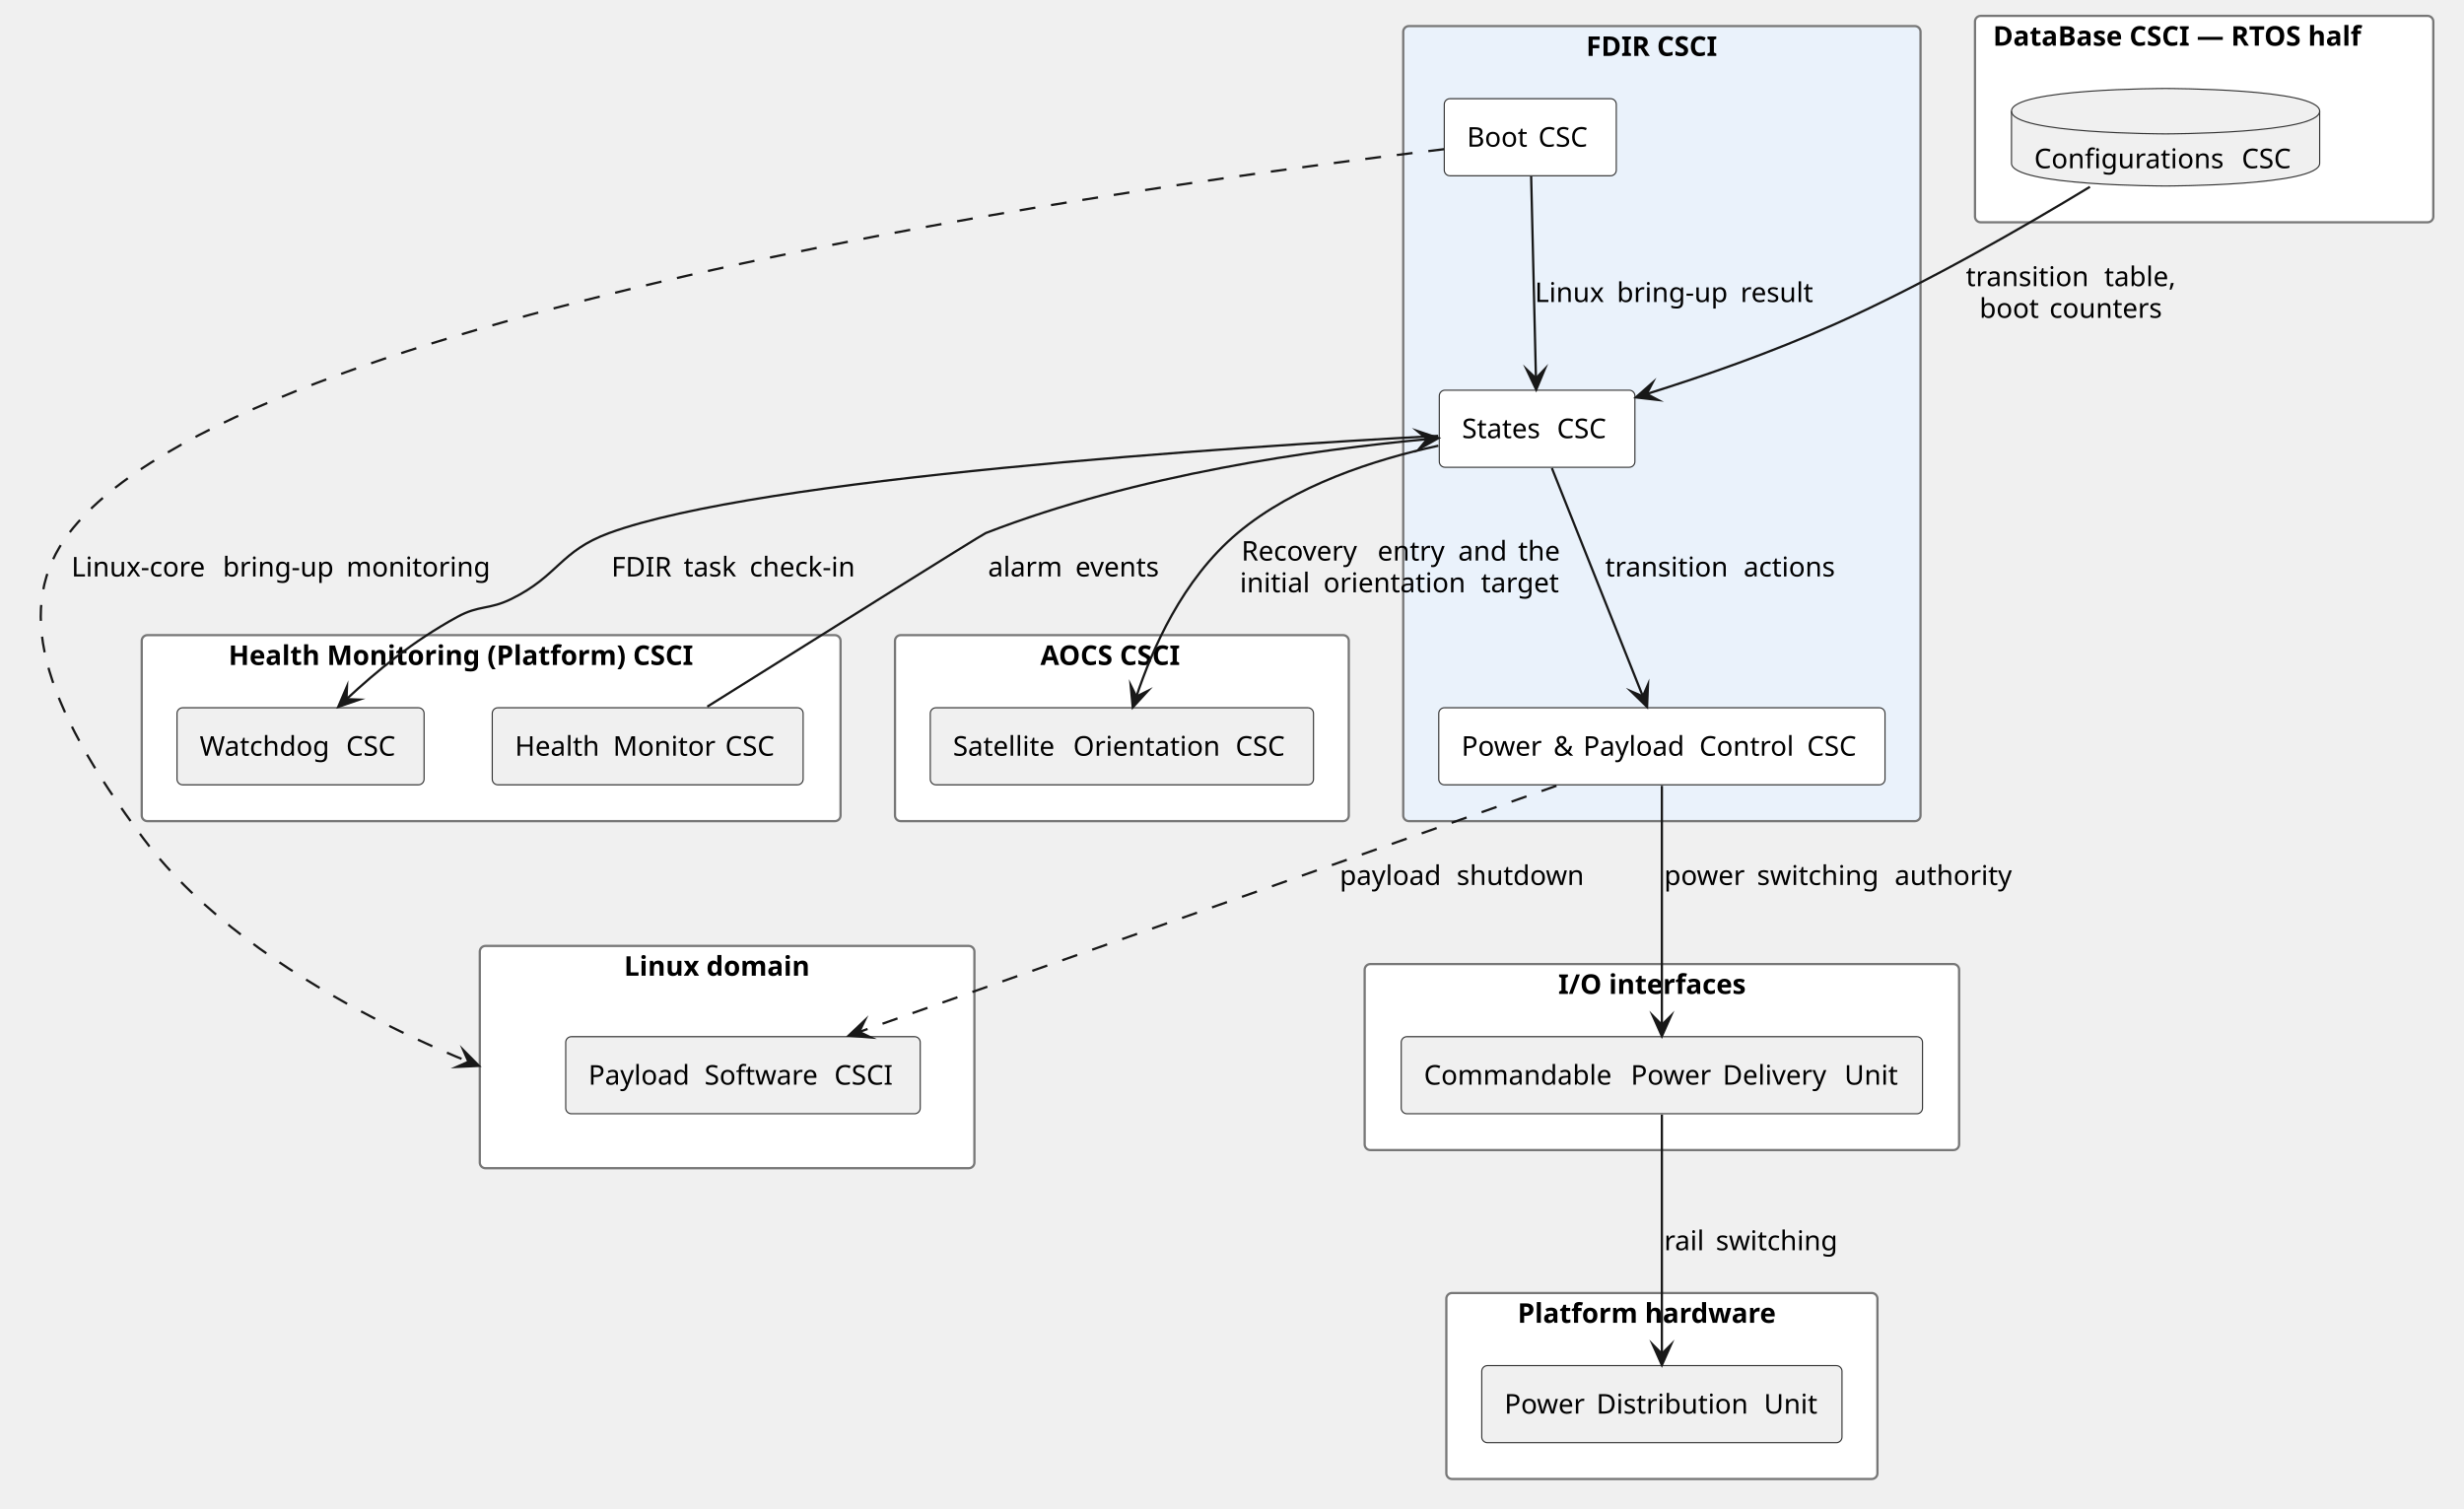
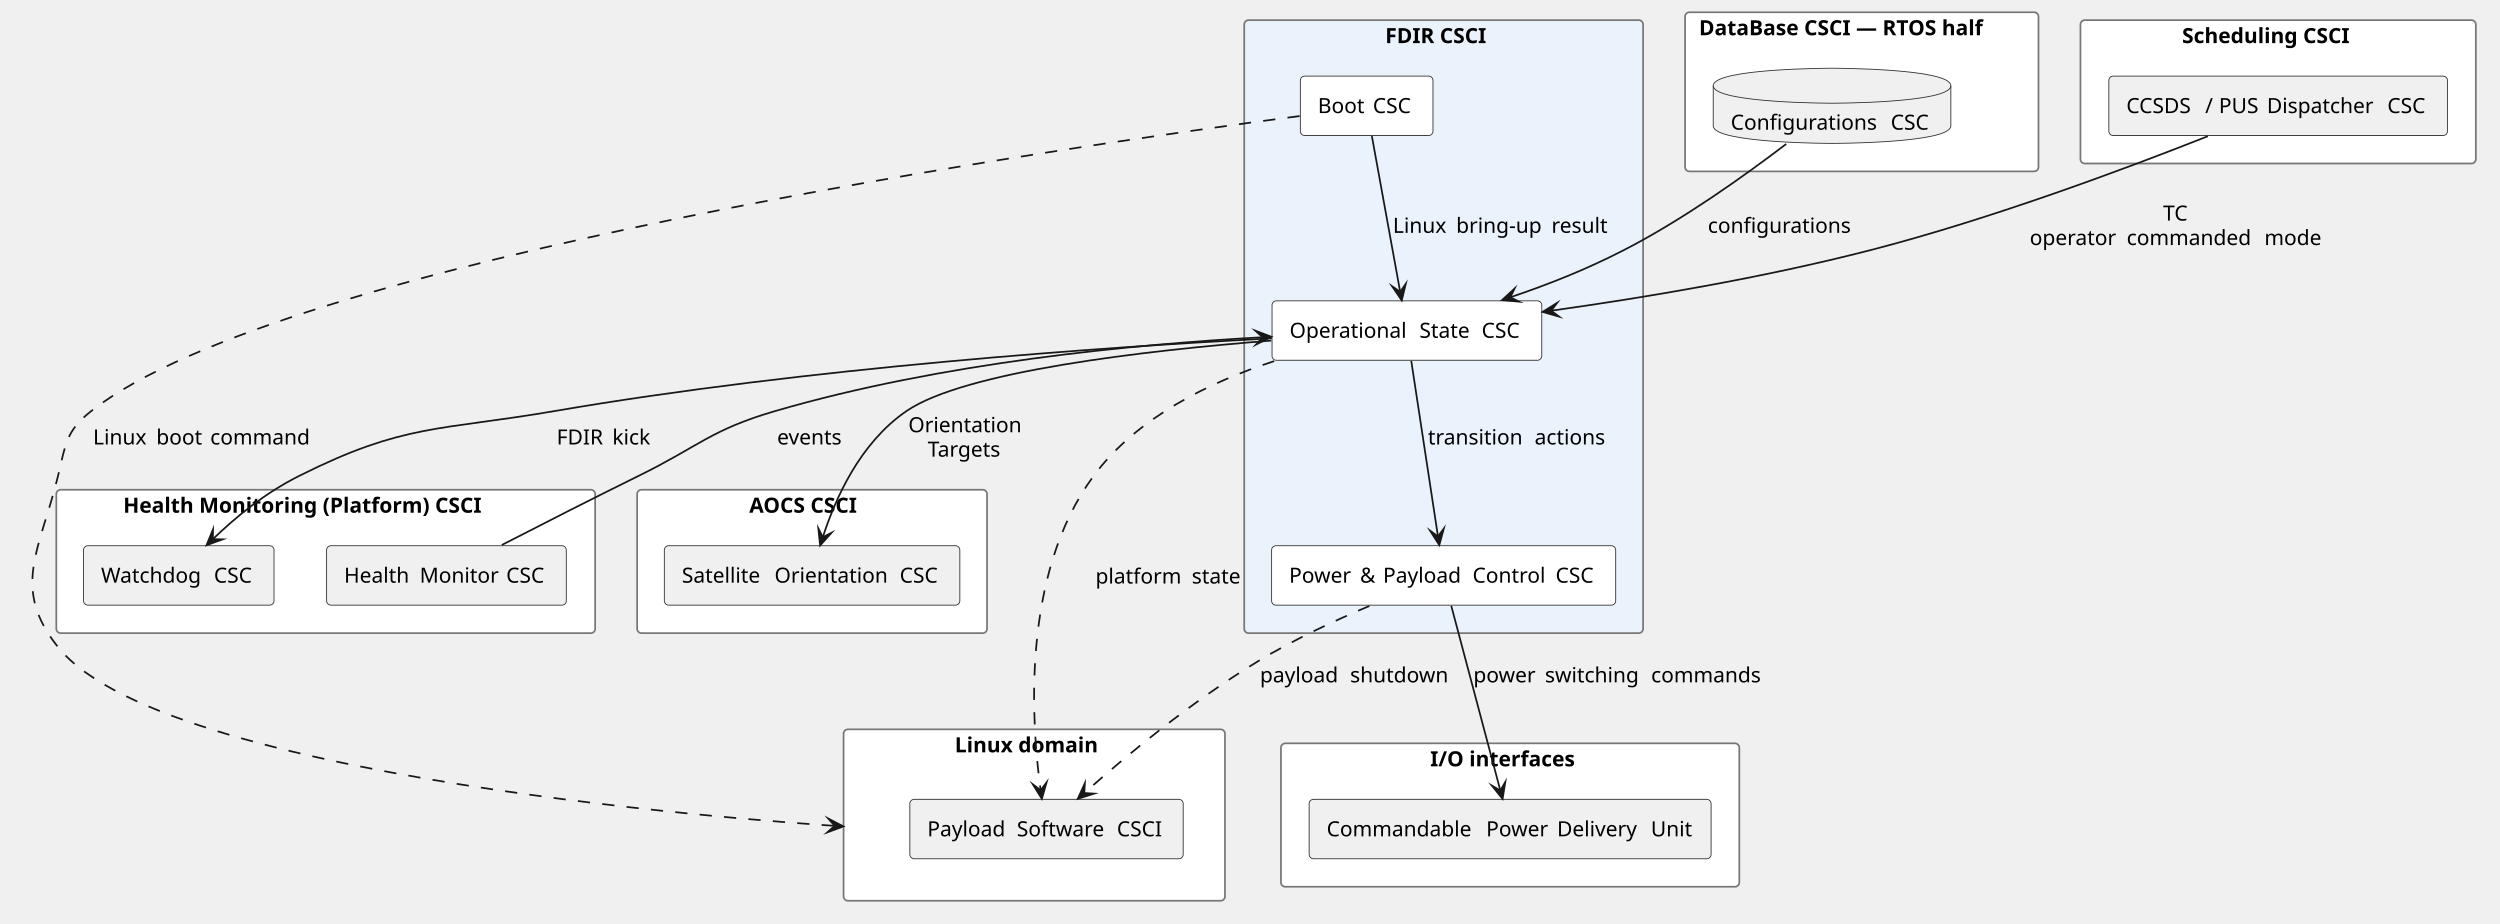
- <svg xmlns="http://www.w3.org/2000/svg" version="1.1" data-diagram-type="DESCRIPTION" style="width:1086px;height:665px;background:#FFFFFF;" width="1086px" height="665px" viewBox="0 0 1086 665" zoomAndPan="magnify" preserveAspectRatio="none" contentStyleType="text/css">
+ <svg xmlns="http://www.w3.org/2000/svg" version="1.1" data-diagram-type="DESCRIPTION" style="width:1429px;height:528px;background:#FFFFFF;" width="1429px" height="528px" viewBox="0 0 1429 528" zoomAndPan="magnify" preserveAspectRatio="none" contentStyleType="text/css">
  <defs />
  <g font-family="sans-serif" lengthAdjust="spacing">
-     <g class="cluster" data-qualified-name="FDIR" id="ent0001" data-source-line="27">
-       <rect x="618.47" y="11.5" width="228" height="350.4" fill="#EAF2FB" style="stroke:#777;stroke-width:1;" rx="2.5" ry="2.5" />
-       <text x="699.089" y="24.639" fill="#000" font-size="12" textLength="66.762" font-weight="700">FDIR CSCI</text>
+     <g class="cluster" data-qualified-name="FDIR" id="ent0001" data-source-line="21">
+       <rect x="711.19" y="11.5" width="228" height="350.4" fill="#EAF2FB" style="stroke:#777;stroke-width:1;" rx="2.5" ry="2.5" />
+       <text x="791.809" y="24.639" fill="#000" font-size="12" textLength="66.762" font-weight="700">FDIR CSCI</text>
    </g>
-     <g class="cluster" data-qualified-name="DBRT" id="ent0005" data-source-line="34">
-       <rect x="870.47" y="7" width="202" height="90.97" fill="#FFF" style="stroke:#777;stroke-width:1;" rx="2.5" ry="2.5" />
-       <text x="878.423" y="20.139" fill="#000" font-size="12" textLength="186.094" font-weight="700">DataBase CSCI — RTOS half</text>
+     <g class="cluster" data-qualified-name="DBRT" id="ent0005" data-source-line="27">
+       <rect x="963.19" y="7" width="202" height="90.96" fill="#FFF" style="stroke:#777;stroke-width:1;" rx="2.5" ry="2.5" />
+       <text x="971.143" y="20.139" fill="#000" font-size="12" textLength="186.094" font-weight="700">DataBase CSCI — RTOS half</text>
    </g>
-     <g class="cluster" data-qualified-name="HM" id="ent0007" data-source-line="37">
-       <rect x="62.47" y="279.93" width="308" height="81.97" fill="#FFF" style="stroke:#777;stroke-width:1;" rx="2.5" ry="2.5" />
-       <text x="100.715" y="293.069" fill="#000" font-size="12" textLength="231.51" font-weight="700">Health Monitoring (Platform) CSCI</text>
+     <g class="cluster" data-qualified-name="SCHED" id="ent0007" data-source-line="30">
+       <rect x="1189.19" y="11.5" width="226" height="81.96" fill="#FFF" style="stroke:#777;stroke-width:1;" rx="2.5" ry="2.5" />
+       <text x="1247.276" y="24.639" fill="#000" font-size="12" textLength="109.828" font-weight="700">Scheduling CSCI</text>
    </g>
-     <g class="cluster" data-qualified-name="IFACE" id="ent0010" data-source-line="41">
-       <rect x="601.47" y="424.9" width="262" height="81.97" fill="#FFF" style="stroke:#777;stroke-width:1;" rx="2.5" ry="2.5" />
-       <text x="686.776" y="438.039" fill="#000" font-size="12" textLength="91.389" font-weight="700">I/O interfaces</text>
+     <g class="cluster" data-qualified-name="HM" id="ent0009" data-source-line="33">
+       <rect x="32.19" y="279.93" width="308" height="81.97" fill="#FFF" style="stroke:#777;stroke-width:1;" rx="2.5" ry="2.5" />
+       <text x="70.435" y="293.069" fill="#000" font-size="12" textLength="231.51" font-weight="700">Health Monitoring (Platform) CSCI</text>
    </g>
-     <g class="cluster" data-qualified-name="AOCS" id="ent0012" data-source-line="44">
-       <rect x="394.47" y="279.93" width="200" height="81.97" fill="#FFF" style="stroke:#777;stroke-width:1;" rx="2.5" ry="2.5" />
-       <text x="458.552" y="293.069" fill="#000" font-size="12" textLength="71.836" font-weight="700">AOCS CSCI</text>
+     <g class="cluster" data-qualified-name="IFACE" id="ent0012" data-source-line="37">
+       <rect x="732.19" y="424.9" width="262" height="81.97" fill="#FFF" style="stroke:#777;stroke-width:1;" rx="2.5" ry="2.5" />
+       <text x="817.496" y="438.039" fill="#000" font-size="12" textLength="91.389" font-weight="700">I/O interfaces</text>
    </g>
-     <g class="cluster" data-qualified-name="LINDOM" id="ent0014" data-source-line="47">
-       <rect x="211.47" y="416.9" width="218" height="97.97" fill="#FFF" style="stroke:#777;stroke-width:1;" rx="2.5" ry="2.5" />
-       <text x="275.042" y="430.039" fill="#000" font-size="12" textLength="90.855" font-weight="700">Linux domain</text>
+     <g class="cluster" data-qualified-name="AOCS" id="ent0014" data-source-line="40">
+       <rect x="364.19" y="279.93" width="200" height="81.97" fill="#FFF" style="stroke:#777;stroke-width:1;" rx="2.5" ry="2.5" />
+       <text x="428.272" y="293.069" fill="#000" font-size="12" textLength="71.836" font-weight="700">AOCS CSCI</text>
    </g>
-     <g class="cluster" data-qualified-name="PHW" id="ent0016" data-source-line="50">
-       <rect x="637.47" y="569.87" width="190" height="81.97" fill="#FFF" style="stroke:#777;stroke-width:1;" rx="2.5" ry="2.5" />
-       <text x="668.872" y="583.009" fill="#000" font-size="12" textLength="127.195" font-weight="700">Platform hardware</text>
+     <g class="cluster" data-qualified-name="LINDOM" id="ent0016" data-source-line="43">
+       <rect x="482.19" y="416.9" width="218" height="97.97" fill="#FFF" style="stroke:#777;stroke-width:1;" rx="2.5" ry="2.5" />
+       <text x="545.762" y="430.039" fill="#000" font-size="12" textLength="90.855" font-weight="700">Linux domain</text>
    </g>
-     <g class="entity" data-qualified-name="FDIR.BOOT" id="ent0002" data-source-line="28">
-       <rect x="636.56" y="43.5" width="75.811" height="33.969" fill="#FFF" style="stroke:#333;stroke-width:0.5;" rx="2.5" ry="2.5" />
-       <text x="646.56" y="64.639" fill="#000" font-size="12" textLength="27.621">Boot</text>
-       <text x="674.181" y="64.639" fill="#000" font-size="12"> </text>
-       <text x="677.996" y="64.639" fill="#000" font-size="12" textLength="24.375">CSC</text>
+     <g class="entity" data-qualified-name="FDIR.BOOT" id="ent0002" data-source-line="22">
+       <rect x="743.28" y="43.5" width="75.811" height="33.969" fill="#FFF" style="stroke:#333;stroke-width:0.5;" rx="2.5" ry="2.5" />
+       <text x="753.28" y="64.639" fill="#000" font-size="12" textLength="27.621">Boot</text>
+       <text x="780.901" y="64.639" fill="#000" font-size="12"> </text>
+       <text x="784.716" y="64.639" fill="#000" font-size="12" textLength="24.375">CSC</text>
    </g>
-     <g class="entity" data-qualified-name="FDIR.STATES" id="ent0003" data-source-line="29">
-       <rect x="634.37" y="171.97" width="86.205" height="33.969" fill="#FFF" style="stroke:#333;stroke-width:0.5;" rx="2.5" ry="2.5" />
-       <text x="644.37" y="193.109" fill="#000" font-size="12" textLength="38.016">States</text>
-       <text x="682.386" y="193.109" fill="#000" font-size="12"> </text>
-       <text x="686.2" y="193.109" fill="#000" font-size="12" textLength="24.375">CSC</text>
+     <g class="entity" data-qualified-name="FDIR.STATES" id="ent0003" data-source-line="23">
+       <rect x="727.1" y="171.96" width="154.174" height="33.969" fill="#FFF" style="stroke:#333;stroke-width:0.5;" rx="2.5" ry="2.5" />
+       <text x="737.1" y="193.099" fill="#000" font-size="12" textLength="70.406">Operational</text>
+       <text x="807.506" y="193.099" fill="#000" font-size="12"> </text>
+       <text x="811.321" y="193.099" fill="#000" font-size="12" textLength="31.764">State</text>
+       <text x="843.084" y="193.099" fill="#000" font-size="12"> </text>
+       <text x="846.899" y="193.099" fill="#000" font-size="12" textLength="24.375">CSC</text>
    </g>
-     <g class="entity" data-qualified-name="FDIR.PPC" id="ent0004" data-source-line="30">
-       <rect x="634.13" y="311.93" width="196.678" height="33.969" fill="#FFF" style="stroke:#333;stroke-width:0.5;" rx="2.5" ry="2.5" />
-       <text x="644.13" y="333.069" fill="#000" font-size="12" textLength="36.709">Power</text>
-       <text x="680.839" y="333.069" fill="#000" font-size="12"> </text>
-       <text x="684.653" y="333.069" fill="#000" font-size="12">&amp;</text>
-       <text x="694.011" y="333.069" fill="#000" font-size="12"> </text>
-       <text x="697.825" y="333.069" fill="#000" font-size="12" textLength="47.338">Payload</text>
-       <text x="745.163" y="333.069" fill="#000" font-size="12"> </text>
-       <text x="748.978" y="333.069" fill="#000" font-size="12" textLength="43.641">Control</text>
-       <text x="792.618" y="333.069" fill="#000" font-size="12"> </text>
-       <text x="796.433" y="333.069" fill="#000" font-size="12" textLength="24.375">CSC</text>
+     <g class="entity" data-qualified-name="FDIR.PPC" id="ent0004" data-source-line="24">
+       <rect x="726.85" y="311.93" width="196.678" height="33.969" fill="#FFF" style="stroke:#333;stroke-width:0.5;" rx="2.5" ry="2.5" />
+       <text x="736.85" y="333.069" fill="#000" font-size="12" textLength="36.709">Power</text>
+       <text x="773.559" y="333.069" fill="#000" font-size="12"> </text>
+       <text x="777.373" y="333.069" fill="#000" font-size="12">&amp;</text>
+       <text x="786.731" y="333.069" fill="#000" font-size="12"> </text>
+       <text x="790.545" y="333.069" fill="#000" font-size="12" textLength="47.338">Payload</text>
+       <text x="837.883" y="333.069" fill="#000" font-size="12"> </text>
+       <text x="841.698" y="333.069" fill="#000" font-size="12" textLength="43.641">Control</text>
+       <text x="885.338" y="333.069" fill="#000" font-size="12"> </text>
+       <text x="889.153" y="333.069" fill="#000" font-size="12" textLength="24.375">CSC</text>
    </g>
-     <g class="entity" data-qualified-name="DBRT.CFG" id="ent0006" data-source-line="35">
-       <path d="M886.56,49 C886.56,39 954.471,39 954.471,39 C954.471,39 1022.382,39 1022.382,49 L1022.382,71.969 C1022.382,81.969 954.471,81.969 954.471,81.969 C954.471,81.969 886.56,81.969 886.56,71.969 L886.56,49" style="stroke:#333;stroke-width:0.5;" fill="#F0F0F0" />
-       <path d="M886.56,49 C886.56,59 954.471,59 954.471,59 C954.471,59 1022.382,59 1022.382,49" style="stroke:#333;stroke-width:0.5;" fill="none" />
-       <text x="896.56" y="74.139" fill="#000" font-size="12" textLength="87.633">Configurations</text>
-       <text x="984.193" y="74.139" fill="#000" font-size="12"> </text>
-       <text x="988.007" y="74.139" fill="#000" font-size="12" textLength="24.375">CSC</text>
+     <g class="entity" data-qualified-name="DBRT.CFG" id="ent0006" data-source-line="28">
+       <path d="M979.28,49 C979.28,39 1047.191,39 1047.191,39 C1047.191,39 1115.102,39 1115.102,49 L1115.102,71.969 C1115.102,81.969 1047.191,81.969 1047.191,81.969 C1047.191,81.969 979.28,81.969 979.28,71.969 L979.28,49" style="stroke:#333;stroke-width:0.5;" fill="#F0F0F0" />
+       <path d="M979.28,49 C979.28,59 1047.191,59 1047.191,59 C1047.191,59 1115.102,59 1115.102,49" style="stroke:#333;stroke-width:0.5;" fill="none" />
+       <text x="989.28" y="74.139" fill="#000" font-size="12" textLength="87.633">Configurations</text>
+       <text x="1076.913" y="74.139" fill="#000" font-size="12"> </text>
+       <text x="1080.727" y="74.139" fill="#000" font-size="12" textLength="24.375">CSC</text>
    </g>
-     <g class="entity" data-qualified-name="HM.HMON" id="ent0008" data-source-line="38">
-       <rect x="216.96" y="311.93" width="137.023" height="33.969" fill="#F0F0F0" style="stroke:#333;stroke-width:0.5;" rx="2.5" ry="2.5" />
-       <text x="226.96" y="333.069" fill="#000" font-size="12" textLength="39.404">Health</text>
-       <text x="266.364" y="333.069" fill="#000" font-size="12"> </text>
-       <text x="270.179" y="333.069" fill="#000" font-size="12" textLength="45.615">Monitor</text>
-       <text x="315.794" y="333.069" fill="#000" font-size="12"> </text>
-       <text x="319.608" y="333.069" fill="#000" font-size="12" textLength="24.375">CSC</text>
+     <g class="entity" data-qualified-name="SCHED.CCSDS" id="ent0008" data-source-line="31">
+       <rect x="1205.41" y="43.5" width="193.566" height="33.969" fill="#F0F0F0" style="stroke:#333;stroke-width:0.5;" rx="2.5" ry="2.5" />
+       <text x="1215.41" y="64.639" fill="#000" font-size="12" textLength="41.232">CCSDS</text>
+       <text x="1256.642" y="64.639" fill="#000" font-size="12"> </text>
+       <text x="1260.457" y="64.639" fill="#000" font-size="12">/</text>
+       <text x="1264.5" y="64.639" fill="#000" font-size="12"> </text>
+       <text x="1268.314" y="64.639" fill="#000" font-size="12" textLength="23.637">PUS</text>
+       <text x="1291.951" y="64.639" fill="#000" font-size="12"> </text>
+       <text x="1295.765" y="64.639" fill="#000" font-size="12" textLength="65.021">Dispatcher</text>
+       <text x="1360.787" y="64.639" fill="#000" font-size="12"> </text>
+       <text x="1364.601" y="64.639" fill="#000" font-size="12" textLength="24.375">CSC</text>
    </g>
-     <g class="entity" data-qualified-name="HM.WD" id="ent0009" data-source-line="39">
-       <rect x="78.02" y="311.93" width="108.893" height="33.969" fill="#F0F0F0" style="stroke:#333;stroke-width:0.5;" rx="2.5" ry="2.5" />
-       <text x="88.02" y="333.069" fill="#000" font-size="12" textLength="60.703">Watchdog</text>
-       <text x="148.723" y="333.069" fill="#000" font-size="12"> </text>
-       <text x="152.538" y="333.069" fill="#000" font-size="12" textLength="24.375">CSC</text>
+     <g class="entity" data-qualified-name="HM.HMON" id="ent0010" data-source-line="34">
+       <rect x="186.68" y="311.93" width="137.023" height="33.969" fill="#F0F0F0" style="stroke:#333;stroke-width:0.5;" rx="2.5" ry="2.5" />
+       <text x="196.68" y="333.069" fill="#000" font-size="12" textLength="39.404">Health</text>
+       <text x="236.084" y="333.069" fill="#000" font-size="12"> </text>
+       <text x="239.899" y="333.069" fill="#000" font-size="12" textLength="45.615">Monitor</text>
+       <text x="285.514" y="333.069" fill="#000" font-size="12"> </text>
+       <text x="289.328" y="333.069" fill="#000" font-size="12" textLength="24.375">CSC</text>
    </g>
-     <g class="entity" data-qualified-name="IFACE.PDUIF" id="ent0011" data-source-line="42">
-       <rect x="617.59" y="456.9" width="229.754" height="33.969" fill="#F0F0F0" style="stroke:#333;stroke-width:0.5;" rx="2.5" ry="2.5" />
-       <text x="627.59" y="478.039" fill="#000" font-size="12" textLength="87.363">Commandable</text>
-       <text x="714.953" y="478.039" fill="#000" font-size="12"> </text>
-       <text x="718.768" y="478.039" fill="#000" font-size="12" textLength="36.709">Power</text>
-       <text x="755.477" y="478.039" fill="#000" font-size="12"> </text>
-       <text x="759.291" y="478.039" fill="#000" font-size="12" textLength="49.811">Delivery</text>
-       <text x="809.102" y="478.039" fill="#000" font-size="12"> </text>
-       <text x="812.916" y="478.039" fill="#000" font-size="12" textLength="24.428">Unit</text>
+     <g class="entity" data-qualified-name="HM.WD" id="ent0011" data-source-line="35">
+       <rect x="47.74" y="311.93" width="108.893" height="33.969" fill="#F0F0F0" style="stroke:#333;stroke-width:0.5;" rx="2.5" ry="2.5" />
+       <text x="57.74" y="333.069" fill="#000" font-size="12" textLength="60.703">Watchdog</text>
+       <text x="118.443" y="333.069" fill="#000" font-size="12"> </text>
+       <text x="122.258" y="333.069" fill="#000" font-size="12" textLength="24.375">CSC</text>
    </g>
-     <g class="entity" data-qualified-name="AOCS.SATORIENT" id="ent0013" data-source-line="45">
-       <rect x="410.02" y="311.93" width="168.898" height="33.969" fill="#F0F0F0" style="stroke:#333;stroke-width:0.5;" rx="2.5" ry="2.5" />
-       <text x="420.02" y="333.069" fill="#000" font-size="12" textLength="49.148">Satellite</text>
-       <text x="469.168" y="333.069" fill="#000" font-size="12"> </text>
-       <text x="472.983" y="333.069" fill="#000" font-size="12" textLength="67.746">Orientation</text>
-       <text x="540.729" y="333.069" fill="#000" font-size="12"> </text>
-       <text x="544.543" y="333.069" fill="#000" font-size="12" textLength="24.375">CSC</text>
+     <g class="entity" data-qualified-name="IFACE.PDUIF" id="ent0013" data-source-line="38">
+       <rect x="748.31" y="456.9" width="229.754" height="33.969" fill="#F0F0F0" style="stroke:#333;stroke-width:0.5;" rx="2.5" ry="2.5" />
+       <text x="758.31" y="478.039" fill="#000" font-size="12" textLength="87.363">Commandable</text>
+       <text x="845.673" y="478.039" fill="#000" font-size="12"> </text>
+       <text x="849.488" y="478.039" fill="#000" font-size="12" textLength="36.709">Power</text>
+       <text x="886.197" y="478.039" fill="#000" font-size="12"> </text>
+       <text x="890.011" y="478.039" fill="#000" font-size="12" textLength="49.811">Delivery</text>
+       <text x="939.822" y="478.039" fill="#000" font-size="12"> </text>
+       <text x="943.636" y="478.039" fill="#000" font-size="12" textLength="24.428">Unit</text>
    </g>
-     <g class="entity" data-qualified-name="LINDOM.PAY" id="ent0015" data-source-line="48">
-       <rect x="249.34" y="456.9" width="156.254" height="33.969" fill="#F0F0F0" style="stroke:#333;stroke-width:0.5;" rx="2.5" ry="2.5" />
-       <text x="259.34" y="478.039" fill="#000" font-size="12" textLength="47.338">Payload</text>
-       <text x="306.678" y="478.039" fill="#000" font-size="12"> </text>
-       <text x="310.492" y="478.039" fill="#000" font-size="12" textLength="53.373">Software</text>
-       <text x="363.865" y="478.039" fill="#000" font-size="12"> </text>
-       <text x="367.68" y="478.039" fill="#000" font-size="12" textLength="27.914">CSCI</text>
+     <g class="entity" data-qualified-name="AOCS.SATORIENT" id="ent0015" data-source-line="41">
+       <rect x="379.74" y="311.93" width="168.898" height="33.969" fill="#F0F0F0" style="stroke:#333;stroke-width:0.5;" rx="2.5" ry="2.5" />
+       <text x="389.74" y="333.069" fill="#000" font-size="12" textLength="49.148">Satellite</text>
+       <text x="438.888" y="333.069" fill="#000" font-size="12"> </text>
+       <text x="442.703" y="333.069" fill="#000" font-size="12" textLength="67.746">Orientation</text>
+       <text x="510.449" y="333.069" fill="#000" font-size="12"> </text>
+       <text x="514.263" y="333.069" fill="#000" font-size="12" textLength="24.375">CSC</text>
    </g>
-     <g class="entity" data-qualified-name="PHW.PDUHW" id="ent0017" data-source-line="51">
-       <rect x="653.08" y="601.87" width="158.773" height="33.969" fill="#F0F0F0" style="stroke:#333;stroke-width:0.5;" rx="2.5" ry="2.5" />
-       <text x="663.08" y="623.009" fill="#000" font-size="12" textLength="36.709">Power</text>
-       <text x="699.789" y="623.009" fill="#000" font-size="12"> </text>
-       <text x="703.603" y="623.009" fill="#000" font-size="12" textLength="70.008">Distribution</text>
-       <text x="773.611" y="623.009" fill="#000" font-size="12"> </text>
-       <text x="777.426" y="623.009" fill="#000" font-size="12" textLength="24.428">Unit</text>
+     <g class="entity" data-qualified-name="LINDOM.PAY" id="ent0017" data-source-line="44">
+       <rect x="520.06" y="456.9" width="156.254" height="33.969" fill="#F0F0F0" style="stroke:#333;stroke-width:0.5;" rx="2.5" ry="2.5" />
+       <text x="530.06" y="478.039" fill="#000" font-size="12" textLength="47.338">Payload</text>
+       <text x="577.398" y="478.039" fill="#000" font-size="12"> </text>
+       <text x="581.212" y="478.039" fill="#000" font-size="12" textLength="53.373">Software</text>
+       <text x="634.585" y="478.039" fill="#000" font-size="12"> </text>
+       <text x="638.4" y="478.039" fill="#000" font-size="12" textLength="27.914">CSCI</text>
    </g>
-     <g class="link" data-entity-1="ent0002" data-entity-2="ent0003" id="lnk18" data-source-line="55" data-link-type="dependency">
-       <path d="M674.85,77.76 C675.43,102.04 676.393,142.491 676.963,166.741" style="stroke:#181818;stroke-width:1;" fill="none" id="BOOT-to-STATES" />
-       <polygon points="677.08,171.74,680.867,162.648,676.963,166.741,672.87,162.836,677.08,171.74" fill="#181818" style="stroke:#181818;stroke-width:1;stroke-linejoin:miter;stroke-miterlimit:10;" />
-       <text x="676.47" y="133.109" fill="#000" font-size="12" textLength="32.332">Linux</text>
-       <text x="708.802" y="133.109" fill="#000" font-size="12"> </text>
-       <text x="712.616" y="133.109" fill="#000" font-size="12" textLength="50.66">bring-up</text>
-       <text x="763.277" y="133.109" fill="#000" font-size="12"> </text>
-       <text x="767.091" y="133.109" fill="#000" font-size="12" textLength="34.213">result</text>
+     <g class="link" data-entity-1="ent0002" data-entity-2="ent0003" id="lnk18" data-source-line="46" data-link-type="dependency">
+       <path d="M784.15,77.75 C788.57,102.04 795.935,142.571 800.345,166.821" style="stroke:#181818;stroke-width:1;" fill="none" id="BOOT-to-STATES" />
+       <polygon points="801.24,171.74,803.565,162.17,800.345,166.821,795.694,163.601,801.24,171.74" fill="#181818" style="stroke:#181818;stroke-width:1;stroke-linejoin:miter;stroke-miterlimit:10;" />
+       <text x="796.19" y="133.099" fill="#000" font-size="12" textLength="32.332">Linux</text>
+       <text x="828.522" y="133.099" fill="#000" font-size="12"> </text>
+       <text x="832.336" y="133.099" fill="#000" font-size="12" textLength="50.66">bring-up</text>
+       <text x="882.997" y="133.099" fill="#000" font-size="12"> </text>
+       <text x="886.811" y="133.099" fill="#000" font-size="12" textLength="34.213">result</text>
    </g>
-     <g class="link" data-entity-1="ent0003" data-entity-2="ent0004" id="lnk19" data-source-line="56" data-link-type="dependency">
-       <path d="M683.99,206.32 C694.58,232.87 713.518,280.385 724.098,306.925" style="stroke:#181818;stroke-width:1;" fill="none" id="STATES-to-PPC" />
-       <polygon points="725.95,311.57,726.333,301.729,724.098,306.925,718.902,304.691,725.95,311.57" fill="#181818" style="stroke:#181818;stroke-width:1;stroke-linejoin:miter;stroke-miterlimit:10;" />
-       <text x="707.47" y="254.069" fill="#000" font-size="12" textLength="57.17">transition</text>
-       <text x="764.64" y="254.069" fill="#000" font-size="12"> </text>
-       <text x="768.454" y="254.069" fill="#000" font-size="12" textLength="43.189">actions</text>
+     <g class="link" data-entity-1="ent0003" data-entity-2="ent0004" id="lnk19" data-source-line="47" data-link-type="dependency">
+       <path d="M806.68,206.32 C810.72,232.87 817.908,280.087 821.948,306.627" style="stroke:#181818;stroke-width:1;" fill="none" id="STATES-to-PPC" />
+       <polygon points="822.7,311.57,825.3,302.071,821.948,306.627,817.391,303.274,822.7,311.57" fill="#181818" style="stroke:#181818;stroke-width:1;stroke-linejoin:miter;stroke-miterlimit:10;" />
+       <text x="816.19" y="254.069" fill="#000" font-size="12" textLength="57.17">transition</text>
+       <text x="873.36" y="254.069" fill="#000" font-size="12"> </text>
+       <text x="877.174" y="254.069" fill="#000" font-size="12" textLength="43.189">actions</text>
    </g>
-     <g class="link" data-entity-1="ent0006" data-entity-2="ent0003" id="lnk20" data-source-line="59" data-link-type="dependency">
-       <path d="M921.13,82.34 C892.1,99.96 848.49,125.1 808.47,142.97 C780.03,155.66 751.61,165.52 725.76,173.65" style="stroke:#181818;stroke-width:1;" fill="none" id="CFG-to-STATES" />
-       <polygon points="720.99,175.15,730.775,176.266,725.76,173.65,728.375,168.634,720.99,175.15" fill="#181818" style="stroke:#181818;stroke-width:1;stroke-linejoin:miter;stroke-miterlimit:10;" />
-       <text x="866.47" y="126.109" fill="#000" font-size="12" textLength="57.17">transition</text>
-       <text x="923.64" y="126.109" fill="#000" font-size="12"> </text>
-       <text x="927.454" y="126.109" fill="#000" font-size="12" textLength="34.207">table,</text>
-       <text x="872.444" y="140.077" fill="#000" font-size="12" textLength="27.006">boot</text>
-       <text x="899.449" y="140.077" fill="#000" font-size="12"> </text>
-       <text x="903.264" y="140.077" fill="#000" font-size="12" textLength="52.424">counters</text>
+     <g class="link" data-entity-1="ent0006" data-entity-2="ent0003" id="lnk20" data-source-line="49" data-link-type="dependency">
+       <path d="M1020.99,82.29 C997.65,100.12 962.05,125.58 928.19,142.96 C906.19,154.26 885.414,162.422 863.274,169.942" style="stroke:#181818;stroke-width:1;" fill="none" id="CFG-to-STATES" />
+       <polygon points="858.54,171.55,868.348,172.443,863.274,169.942,865.775,164.868,858.54,171.55" fill="#181818" style="stroke:#181818;stroke-width:1;stroke-linejoin:miter;stroke-miterlimit:10;" />
+       <text x="976.19" y="133.099" fill="#000" font-size="12" textLength="85.852">configurations</text>
    </g>
-     <g class="link" data-entity-1="ent0008" data-entity-2="ent0003" id="lnk21" data-source-line="60" data-link-type="dependency">
-       <path d="M311.74,311.44 C354.07,284.9 432.81,235.58 434.47,234.93 C501.26,208.99 579.342,198.219 629.022,193.539" style="stroke:#181818;stroke-width:1;" fill="none" id="HMON-to-STATES" />
-       <polygon points="634,193.07,624.665,189.932,629.022,193.539,625.415,197.896,634,193.07" fill="#181818" style="stroke:#181818;stroke-width:1;stroke-linejoin:miter;stroke-miterlimit:10;" />
-       <text x="435.47" y="254.069" fill="#000" font-size="12" textLength="34.664">alarm</text>
-       <text x="470.134" y="254.069" fill="#000" font-size="12"> </text>
-       <text x="473.949" y="254.069" fill="#000" font-size="12" textLength="40.43">events</text>
+     <g class="link" data-entity-1="ent0008" data-entity-2="ent0003" id="lnk21" data-source-line="50" data-link-type="dependency">
+       <path d="M1262,77.86 C1216.06,96.04 1138.28,125.15 1069.19,142.96 C1006.94,159.01 939.911,170.114 886.691,177.594" style="stroke:#181818;stroke-width:1;" fill="none" id="CCSDS-to-STATES" />
+       <polygon points="881.74,178.29,891.209,180.998,886.691,177.594,890.096,173.076,881.74,178.29" fill="#181818" style="stroke:#181818;stroke-width:1;stroke-linejoin:miter;stroke-miterlimit:10;" />
+       <text x="1236.418" y="126.099" fill="#000" font-size="12" textLength="15.709">TC</text>
+       <text x="1160.19" y="140.067" fill="#000" font-size="12" textLength="51.609">operator</text>
+       <text x="1211.799" y="140.067" fill="#000" font-size="12"> </text>
+       <text x="1215.614" y="140.067" fill="#000" font-size="12" textLength="74.895">commanded</text>
+       <text x="1290.508" y="140.067" fill="#000" font-size="12"> </text>
+       <text x="1294.323" y="140.067" fill="#000" font-size="12" textLength="34.031">mode</text>
    </g>
-     <g class="link" data-entity-1="ent0003" data-entity-2="ent0009" id="lnk22" data-source-line="61" data-link-type="dependency">
-       <path d="M633.88,192.1 C542.69,197.03 334.78,210.62 268.47,234.93 C246.83,242.87 246.15,253.75 225.47,263.93 C215.38,268.9 211.33,266.53 201.47,271.93 C181.86,282.69 165.982,295.815 152.732,308.135" style="stroke:#181818;stroke-width:1;" fill="none" id="STATES-to-WD" />
-       <polygon points="149.07,311.54,158.385,308.341,152.732,308.135,152.937,302.482,149.07,311.54" fill="#181818" style="stroke:#181818;stroke-width:1;stroke-linejoin:miter;stroke-miterlimit:10;" />
-       <text x="269.47" y="254.069" fill="#000" font-size="12" textLength="28.02">FDIR</text>
-       <text x="297.49" y="254.069" fill="#000" font-size="12"> </text>
-       <text x="301.304" y="254.069" fill="#000" font-size="12" textLength="25.26">task</text>
-       <text x="326.564" y="254.069" fill="#000" font-size="12"> </text>
-       <text x="330.378" y="254.069" fill="#000" font-size="12" textLength="50.402">check-in</text>
+     <g class="link" data-entity-1="ent0010" data-entity-2="ent0003" id="lnk22" data-source-line="51" data-link-type="dependency">
+       <path d="M286.84,311.51 C308.76,300.23 338.65,284.98 365.19,271.93 C399.62,255.01 406.35,245.66 443.19,234.93 C538.39,207.2 647.608,196.834 721.698,192.764" style="stroke:#181818;stroke-width:1;" fill="none" id="HMON-to-STATES" />
+       <polygon points="726.69,192.49,717.484,188.99,721.698,192.764,717.923,196.978,726.69,192.49" fill="#181818" style="stroke:#181818;stroke-width:1;stroke-linejoin:miter;stroke-miterlimit:10;" />
+       <text x="444.19" y="254.069" fill="#000" font-size="12" textLength="40.43">events</text>
    </g>
-     <g class="link" data-entity-1="ent0004" data-entity-2="ent0011" id="lnk23" data-source-line="62" data-link-type="dependency">
-       <path d="M732.47,346.32 C732.47,373.9 732.47,424.23 732.47,451.68" style="stroke:#181818;stroke-width:1;" fill="none" id="PPC-to-PDUIF" />
-       <polygon points="732.47,456.68,736.47,447.68,732.47,451.68,728.47,447.68,732.47,456.68" fill="#181818" style="stroke:#181818;stroke-width:1;stroke-linejoin:miter;stroke-miterlimit:10;" />
-       <text x="733.47" y="390.039" fill="#000" font-size="12" textLength="37.09">power</text>
-       <text x="770.56" y="390.039" fill="#000" font-size="12"> </text>
-       <text x="774.374" y="390.039" fill="#000" font-size="12" textLength="56.865">switching</text>
-       <text x="831.24" y="390.039" fill="#000" font-size="12"> </text>
-       <text x="835.054" y="390.039" fill="#000" font-size="12" textLength="54.686">authority</text>
+     <g class="link" data-entity-1="ent0003" data-entity-2="ent0011" id="lnk23" data-source-line="52" data-link-type="dependency">
+       <path d="M726.95,193.36 C630.5,198.47 460.71,210.27 317.19,234.93 C251.22,246.27 231.03,241.92 171.19,271.93 C150.92,282.1 134.79,295.591 121.65,308.181" style="stroke:#181818;stroke-width:1;" fill="none" id="STATES-to-WD" />
+       <polygon points="118.04,311.64,127.306,308.302,121.65,308.181,121.771,302.525,118.04,311.64" fill="#181818" style="stroke:#181818;stroke-width:1;stroke-linejoin:miter;stroke-miterlimit:10;" />
+       <text x="318.19" y="254.069" fill="#000" font-size="12" textLength="28.02">FDIR</text>
+       <text x="346.21" y="254.069" fill="#000" font-size="12"> </text>
+       <text x="350.024" y="254.069" fill="#000" font-size="12" textLength="23.83">kick</text>
    </g>
-     <g class="link" data-entity-1="ent0003" data-entity-2="ent0013" id="lnk24" data-source-line="63" data-link-type="dependency">
-       <path d="M633.96,196.44 C606.09,202.46 570.58,213.83 545.47,234.93 C520.94,255.54 507.78,286.35 500.85,307.01" style="stroke:#181818;stroke-width:1;" fill="none" id="STATES-to-SATORIENT" />
-       <polygon points="499.26,311.75,505.914,304.489,500.85,307.01,498.33,301.945,499.26,311.75" fill="#181818" style="stroke:#181818;stroke-width:1;stroke-linejoin:miter;stroke-miterlimit:10;" />
-       <text x="547.144" y="247.069" fill="#000" font-size="12" textLength="56.18">Recovery</text>
-       <text x="603.324" y="247.069" fill="#000" font-size="12"> </text>
-       <text x="607.138" y="247.069" fill="#000" font-size="12" textLength="31.729">entry</text>
-       <text x="638.866" y="247.069" fill="#000" font-size="12"> </text>
-       <text x="642.681" y="247.069" fill="#000" font-size="12" textLength="22.576">and</text>
-       <text x="665.257" y="247.069" fill="#000" font-size="12"> </text>
-       <text x="669.072" y="247.069" fill="#000" font-size="12" textLength="19.693">the</text>
-       <text x="546.47" y="261.037" fill="#000" font-size="12" textLength="33">initial</text>
-       <text x="579.47" y="261.037" fill="#000" font-size="12"> </text>
-       <text x="583.284" y="261.037" fill="#000" font-size="12" textLength="65.643">orientation</text>
-       <text x="648.927" y="261.037" fill="#000" font-size="12"> </text>
-       <text x="652.741" y="261.037" fill="#000" font-size="12" textLength="36.697">target</text>
+     <g class="link" data-entity-1="ent0004" data-entity-2="ent0013" id="lnk24" data-source-line="53" data-link-type="dependency">
+       <path d="M829.55,346.32 C836.88,373.9 850.307,424.398 857.597,451.848" style="stroke:#181818;stroke-width:1;" fill="none" id="PPC-to-PDUIF" />
+       <polygon points="858.88,456.68,860.436,446.955,857.597,451.848,852.704,449.008,858.88,456.68" fill="#181818" style="stroke:#181818;stroke-width:1;stroke-linejoin:miter;stroke-miterlimit:10;" />
+       <text x="842.19" y="390.039" fill="#000" font-size="12" textLength="37.09">power</text>
+       <text x="879.28" y="390.039" fill="#000" font-size="12"> </text>
+       <text x="883.094" y="390.039" fill="#000" font-size="12" textLength="56.865">switching</text>
+       <text x="939.96" y="390.039" fill="#000" font-size="12"> </text>
+       <text x="943.774" y="390.039" fill="#000" font-size="12" textLength="66.146">commands</text>
    </g>
-     <g class="link" data-entity-1="ent0004" data-entity-2="ent0015" id="lnk25" data-source-line="64" data-link-type="dependency">
-       <path d="M686.01,346.32 C608.09,373.82 456.695,427.265 378.725,454.795" style="stroke:#181818;stroke-width:1;stroke-dasharray:7,7;" fill="none" id="PPC-to-PAY" />
-       <polygon points="374.01,456.46,383.828,457.235,378.725,454.795,381.165,449.692,374.01,456.46" fill="#181818" style="stroke:#181818;stroke-width:1;stroke-linejoin:miter;stroke-miterlimit:10;" />
-       <text x="590.47" y="390.039" fill="#000" font-size="12" textLength="47.719">payload</text>
-       <text x="638.189" y="390.039" fill="#000" font-size="12"> </text>
-       <text x="642.003" y="390.039" fill="#000" font-size="12" textLength="58.547">shutdown</text>
+     <g class="link" data-entity-1="ent0003" data-entity-2="ent0015" id="lnk25" data-source-line="54" data-link-type="dependency">
+       <path d="M726.67,194.68 C653.83,200.44 551.21,212.32 518.19,234.93 C491.08,253.49 477.27,285.726 470.32,307.036" style="stroke:#181818;stroke-width:1;" fill="none" id="STATES-to-SATORIENT" />
+       <polygon points="468.77,311.79,475.363,304.474,470.32,307.036,467.758,301.993,468.77,311.79" fill="#181818" style="stroke:#181818;stroke-width:1;stroke-linejoin:miter;stroke-miterlimit:10;" />
+       <text x="519.19" y="247.069" fill="#000" font-size="12" textLength="67.746">Orientation</text>
+       <text x="530.276" y="261.037" fill="#000" font-size="12" textLength="45.574">Targets</text>
    </g>
-     <g class="link" data-entity-1="ent0002" data-entity-2="ent0014" id="lnk26" data-source-line="65" data-link-type="dependency">
-       <path d="M636.47,65.75 C509.89,80.82 106.27,136.02 30.47,234.93 C6,266.87 17.65,308.95 63.47,369.9 C88.04,402.585 126.215,428.045 158.65,445.474 C174.868,454.188 189.65,460.895 200.579,465.493 C203.312,466.642 205.803,467.66 208.016,468.544 C209.123,468.986 205.501,467.579 206.464,467.954" style="stroke:#181818;stroke-width:1;stroke-dasharray:7,7;" fill="none" id="BOOT-to-LINDOM" />
-       <polygon points="211.122,469.77,204.19,462.774,206.464,467.954,201.284,470.228,211.122,469.77" fill="#181818" style="stroke:#181818;stroke-width:1;stroke-linejoin:miter;stroke-miterlimit:10;" />
-       <text x="31.47" y="254.069" fill="#000" font-size="12" textLength="62.918">Linux-core</text>
-       <text x="94.388" y="254.069" fill="#000" font-size="12"> </text>
-       <text x="98.202" y="254.069" fill="#000" font-size="12" textLength="50.66">bring-up</text>
-       <text x="148.863" y="254.069" fill="#000" font-size="12"> </text>
-       <text x="152.677" y="254.069" fill="#000" font-size="12" textLength="65.508">monitoring</text>
+     <g class="link" data-entity-1="ent0004" data-entity-2="ent0017" id="lnk26" data-source-line="55" data-link-type="dependency">
+       <path d="M782.73,346.37 C762.87,354.76 739.22,365.75 719.19,377.9 C679.92,401.73 642.54,433.091 619.78,453.291" style="stroke:#181818;stroke-width:1;stroke-dasharray:7,7;" fill="none" id="PPC-to-PAY" />
+       <polygon points="616.04,456.61,625.426,453.628,619.78,453.291,620.116,447.644,616.04,456.61" fill="#181818" style="stroke:#181818;stroke-width:1;stroke-linejoin:miter;stroke-miterlimit:10;" />
+       <text x="720.19" y="390.039" fill="#000" font-size="12" textLength="47.719">payload</text>
+       <text x="767.909" y="390.039" fill="#000" font-size="12"> </text>
+       <text x="771.723" y="390.039" fill="#000" font-size="12" textLength="58.547">shutdown</text>
    </g>
-     <g class="link" data-entity-1="ent0011" data-entity-2="ent0017" id="lnk27" data-source-line="66" data-link-type="dependency">
-       <path d="M732.47,491.29 C732.47,518.87 732.47,569.2 732.47,596.65" style="stroke:#181818;stroke-width:1;" fill="none" id="PDUIF-to-PDUHW" />
-       <polygon points="732.47,601.65,736.47,592.65,732.47,596.65,728.47,592.65,732.47,601.65" fill="#181818" style="stroke:#181818;stroke-width:1;stroke-linejoin:miter;stroke-miterlimit:10;" />
-       <text x="733.47" y="551.009" fill="#000" font-size="12" textLength="18.955">rail</text>
-       <text x="752.425" y="551.009" fill="#000" font-size="12"> </text>
-       <text x="756.24" y="551.009" fill="#000" font-size="12" textLength="56.865">switching</text>
+     <g class="link" data-entity-1="ent0003" data-entity-2="ent0017" id="lnk27" data-source-line="56" data-link-type="dependency">
+       <path d="M728.35,206.42 C691.48,218.4 649.91,238.56 625.19,271.93 C583.19,328.65 589.735,414.837 594.835,451.687" style="stroke:#181818;stroke-width:1;stroke-dasharray:7,7;" fill="none" id="STATES-to-PAY" />
+       <polygon points="595.52,456.64,598.248,447.177,594.835,451.687,590.324,448.273,595.52,456.64" fill="#181818" style="stroke:#181818;stroke-width:1;stroke-linejoin:miter;stroke-miterlimit:10;" />
+       <text x="626.19" y="333.559" fill="#000" font-size="12" textLength="51.199">platform</text>
+       <text x="677.389" y="333.559" fill="#000" font-size="12"> </text>
+       <text x="681.204" y="333.559" fill="#000" font-size="12" textLength="30.398">state</text>
+     </g>
+     <g class="link" data-entity-1="ent0002" data-entity-2="ent0016" id="lnk28" data-source-line="57" data-link-type="dependency">
+       <path d="M742.86,66.33 C608.81,83.91 163.14,147.93 52.19,234.93 C37.64,246.34 37.53,253.96 33.19,271.93 C22.96,314.26 6,335.9 33.19,369.9 C65.445,410.235 178.17,435.895 283.585,451.514 C336.292,459.323 387.172,464.622 425.253,467.99 C444.292,469.674 460.133,470.875 471.401,471.666 C474.218,471.864 476.749,472.036 478.974,472.184 C480.086,472.257 476.131,472.003 477.087,472.065" style="stroke:#181818;stroke-width:1;stroke-dasharray:7,7;" fill="none" id="BOOT-to-LINDOM" />
+       <polygon points="482.077,472.387,473.353,467.816,477.087,472.065,472.838,475.799,482.077,472.387" fill="#181818" style="stroke:#181818;stroke-width:1;stroke-linejoin:miter;stroke-miterlimit:10;" />
+       <text x="53.19" y="254.069" fill="#000" font-size="12" textLength="32.332">Linux</text>
+       <text x="85.522" y="254.069" fill="#000" font-size="12"> </text>
+       <text x="89.336" y="254.069" fill="#000" font-size="12" textLength="27.006">boot</text>
+       <text x="116.342" y="254.069" fill="#000" font-size="12"> </text>
+       <text x="120.157" y="254.069" fill="#000" font-size="12" textLength="59.895">command</text>
    </g>
  </g>
</svg>
